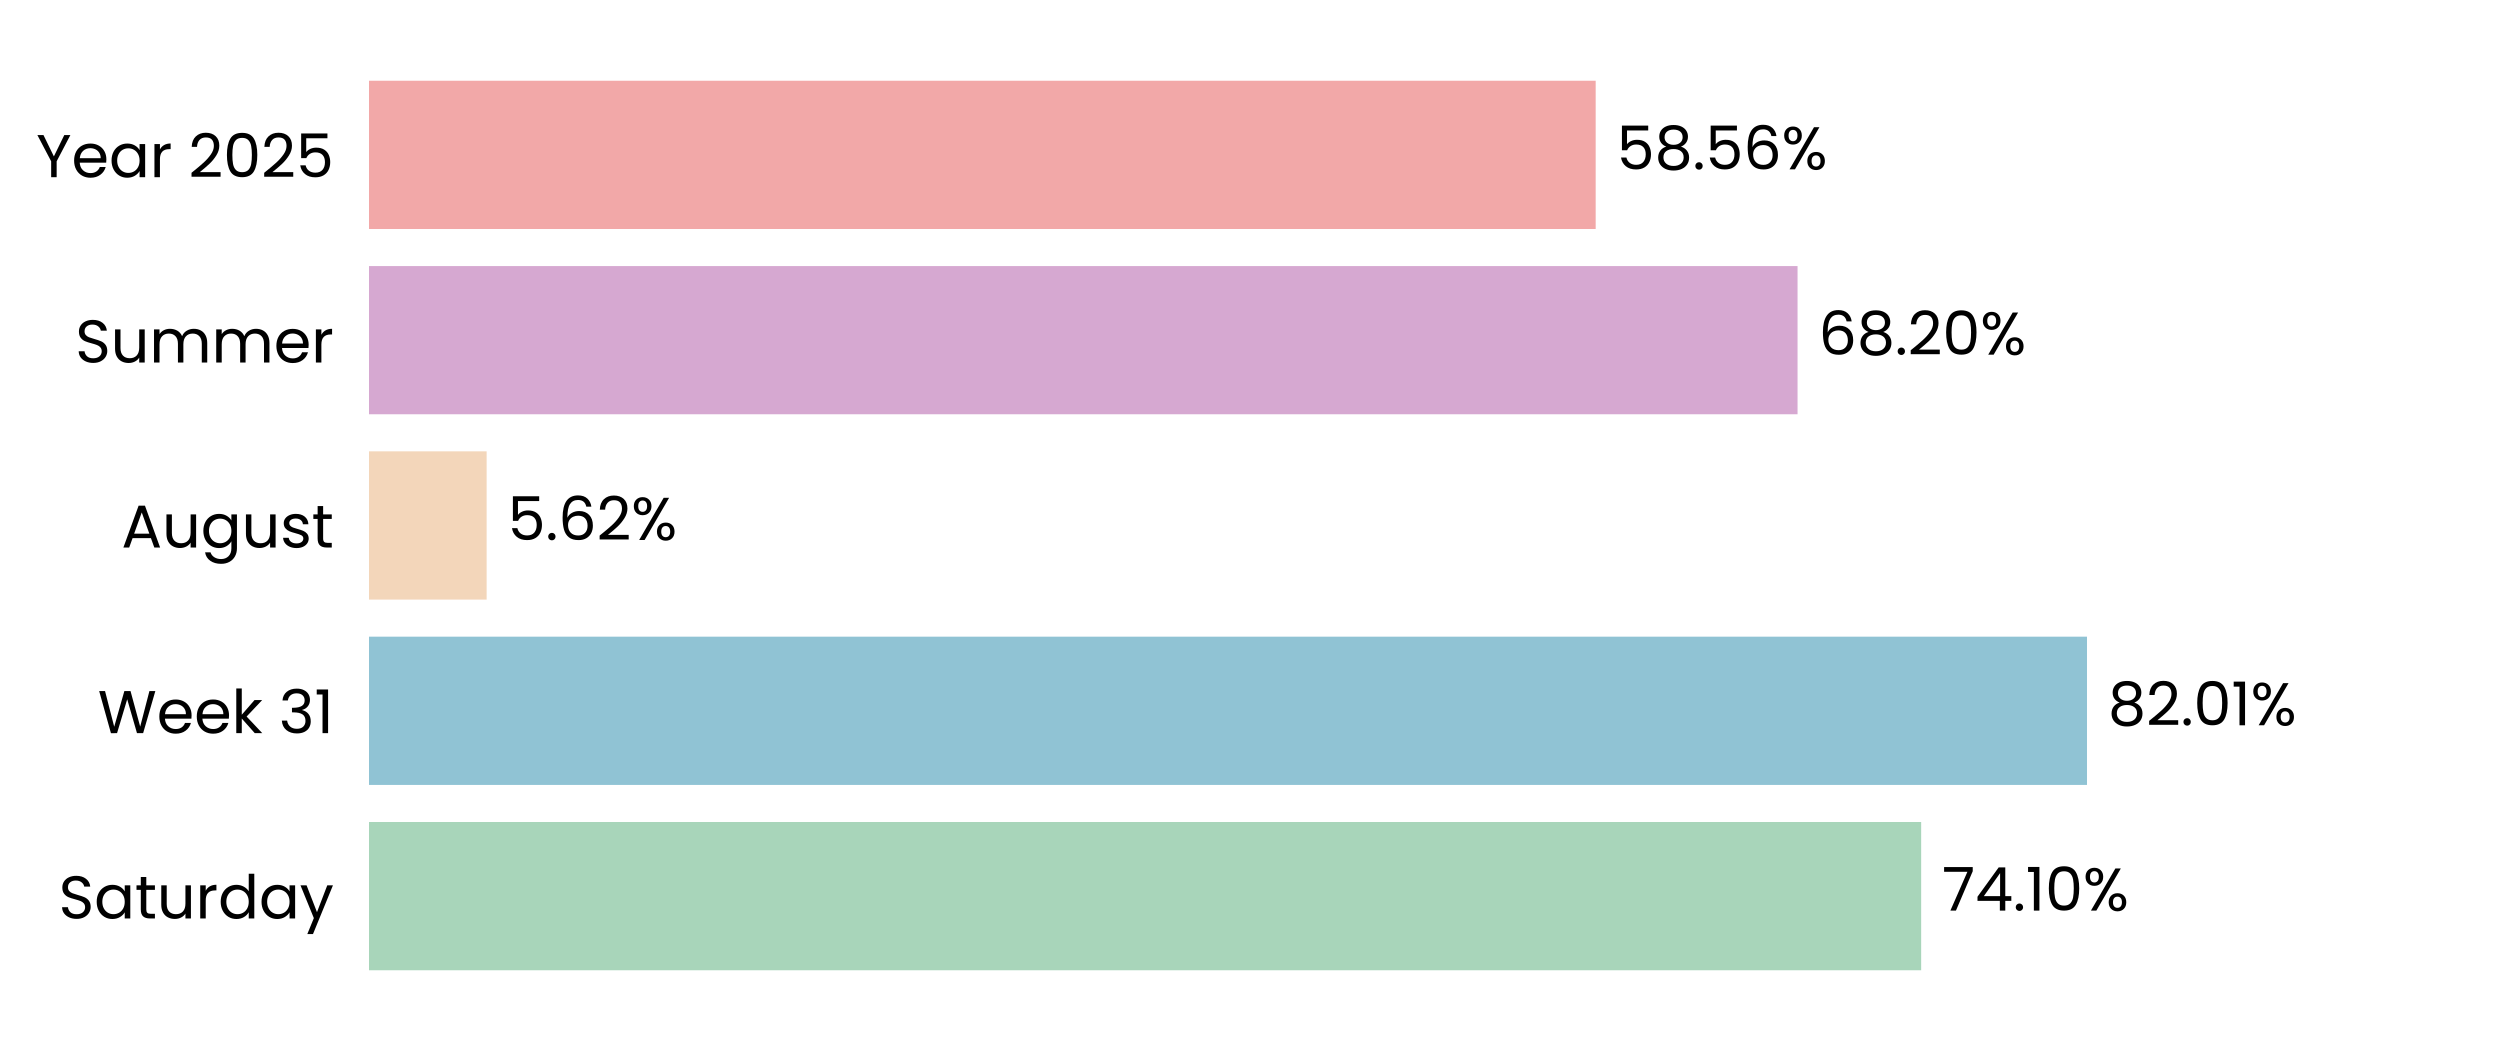
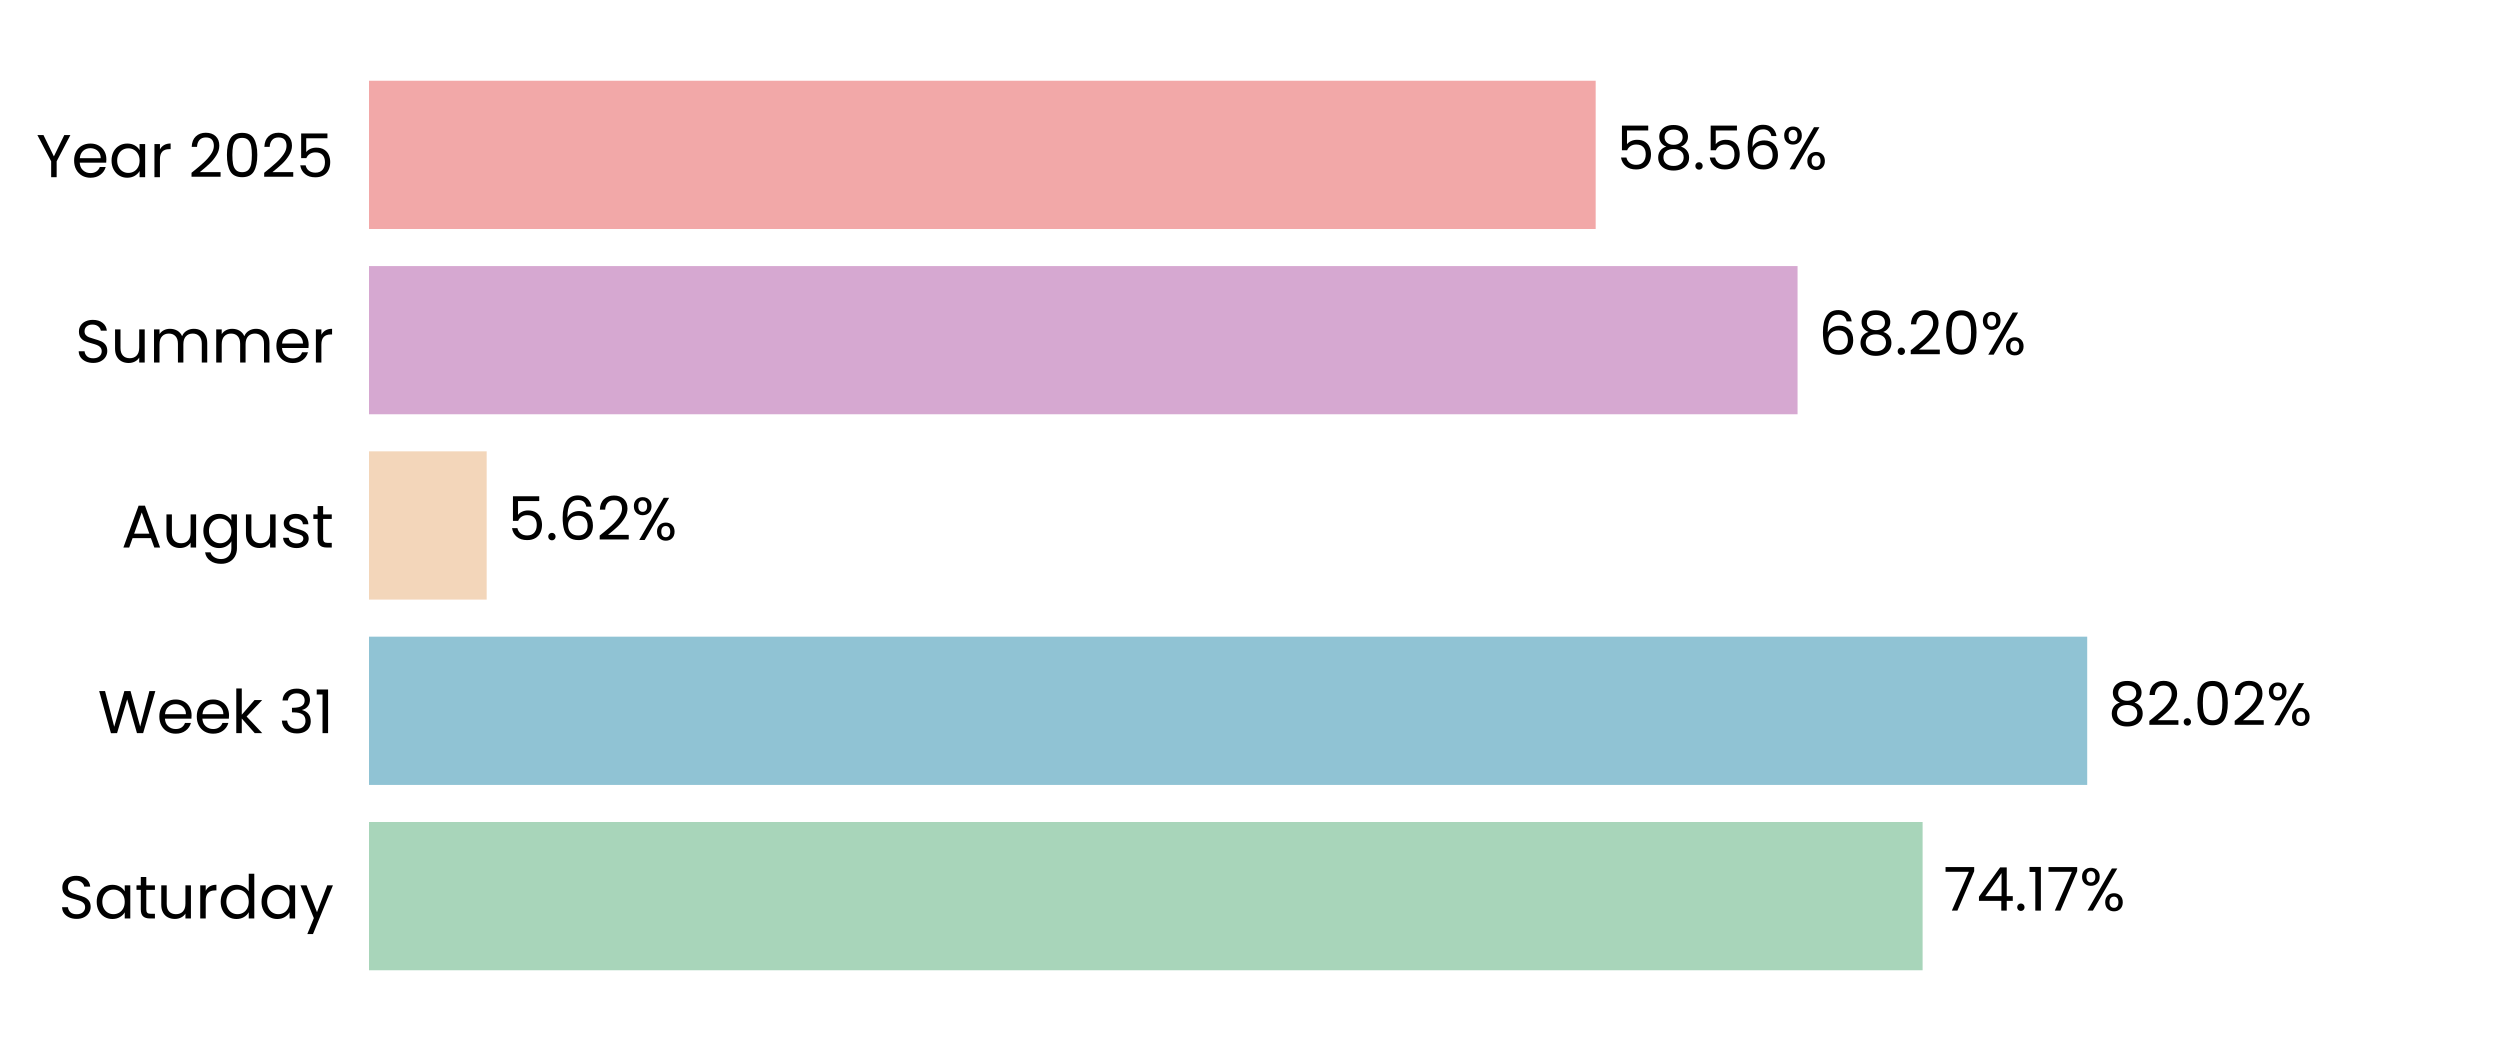
<svg xmlns="http://www.w3.org/2000/svg" xmlns:xlink="http://www.w3.org/1999/xlink" width="496.691pt" height="208.8pt" viewBox="0 0 496.691 208.8" version="1.1">
  <defs>
    <style type="text/css">*{stroke-linejoin: round; stroke-linecap: butt}</style>
  </defs>
  <g id="figure_1">
    <g id="patch_1">
      <path d="M 0 208.8  L 496.691 208.8  L 496.691 0  L 0 0  L 0 208.8  z " style="fill: none" />
    </g>
    <g id="axes_1">
      <g id="patch_2">
        <path d="M 73.311 201.6  L 489.491 201.6  L 489.491 7.2  L 73.311 7.2  L 73.311 201.6  z " style="fill: none" />
      </g>
      <g id="patch_3">
-         <path d="M 73.311 192.764  L 381.689 192.764  L 381.689 163.309  L 73.311 163.309  z " clip-path="url(#p50c7bb418a)" style="fill: #a8d5ba" />
+         <path d="M 73.311 192.764  L 381.978 192.764  L 381.978 163.309  L 73.311 163.309  z " clip-path="url(#p07b8cbca20)" style="fill: #a8d5ba" />
      </g>
      <g id="patch_4">
-         <path d="M 73.311 155.945  L 414.637 155.945  L 414.637 126.491  L 73.311 126.491  z " clip-path="url(#p50c7bb418a)" style="fill: #90c3d4" />
+         <path d="M 73.311 155.945  L 414.678 155.945  L 414.678 126.491  L 73.311 126.491  z " clip-path="url(#p07b8cbca20)" style="fill: #90c3d4" />
      </g>
      <g id="patch_5">
-         <path d="M 73.311 119.127  L 96.684 119.127  L 96.684 89.673  L 73.311 89.673  z " clip-path="url(#p50c7bb418a)" style="fill: #f3d6ba" />
+         <path d="M 73.311 119.127  L 96.693 119.127  L 96.693 89.673  L 73.311 89.673  z " clip-path="url(#p07b8cbca20)" style="fill: #f3d6ba" />
      </g>
      <g id="patch_6">
-         <path d="M 73.311 82.309  L 357.132 82.309  L 357.132 52.855  L 73.311 52.855  z " clip-path="url(#p50c7bb418a)" style="fill: #d6a8d1" />
+         <path d="M 73.311 82.309  L 357.135 82.309  L 357.135 52.855  L 73.311 52.855  z " clip-path="url(#p07b8cbca20)" style="fill: #d6a8d1" />
      </g>
      <g id="patch_7">
-         <path d="M 73.311 45.491  L 317.023 45.491  L 317.023 16.036  L 73.311 16.036  z " clip-path="url(#p50c7bb418a)" style="fill: #f2a8a8" />
+         <path d="M 73.311 45.491  L 317.024 45.491  L 317.024 16.036  L 73.311 16.036  z " clip-path="url(#p07b8cbca20)" style="fill: #f2a8a8" />
      </g>
      <g id="matplotlib.axis_1">
        <g id="ytick_1">
          <g id="text_1">
            <g transform="translate(11.65312 182.4764) scale(0.12 -0.12)">
              <defs>
                <path id="Poppins-Regular-53" d="M 1907 -45  Q 1466 -45 1117 112  Q 768 269 569 547  Q 371 826 365 1190  L 986 1190  Q 1018 877 1245 662  Q 1472 448 1907 448  Q 2323 448 2563 656  Q 2803 864 2803 1190  Q 2803 1446 2662 1606  Q 2522 1766 2310 1849  Q 2099 1933 1741 2029  Q 1299 2144 1033 2259  Q 768 2374 579 2620  Q 390 2867 390 3283  Q 390 3648 576 3929  Q 762 4211 1098 4364  Q 1434 4518 1869 4518  Q 2496 4518 2896 4204  Q 3296 3891 3347 3373  L 2707 3373  Q 2675 3629 2438 3824  Q 2202 4019 1811 4019  Q 1446 4019 1216 3830  Q 986 3642 986 3302  Q 986 3059 1123 2905  Q 1261 2752 1462 2672  Q 1664 2592 2029 2490  Q 2470 2368 2739 2249  Q 3008 2131 3200 1884  Q 3392 1638 3392 1216  Q 3392 890 3219 602  Q 3046 314 2707 134  Q 2368 -45 1907 -45  z " transform="scale(0.015625)" />
                <path id="Poppins-Regular-61" d="M 275 1766  Q 275 2304 492 2710  Q 710 3117 1091 3341  Q 1472 3565 1939 3565  Q 2400 3565 2739 3366  Q 3078 3168 3245 2867  L 3245 3507  L 3834 3507  L 3834 0  L 3245 0  L 3245 653  Q 3072 346 2729 144  Q 2387 -58 1933 -58  Q 1466 -58 1088 172  Q 710 403 492 819  Q 275 1235 275 1766  z M 3245 1760  Q 3245 2157 3085 2451  Q 2925 2746 2653 2902  Q 2381 3059 2054 3059  Q 1728 3059 1459 2905  Q 1190 2752 1030 2457  Q 870 2163 870 1766  Q 870 1363 1030 1065  Q 1190 768 1459 611  Q 1728 454 2054 454  Q 2381 454 2653 611  Q 2925 768 3085 1065  Q 3245 1363 3245 1760  z " transform="scale(0.015625)" />
                <path id="Poppins-Regular-74" d="M 1203 3027  L 1203 960  Q 1203 704 1312 598  Q 1421 493 1690 493  L 2118 493  L 2118 0  L 1594 0  Q 1107 0 864 224  Q 621 448 621 960  L 621 3027  L 166 3027  L 166 3507  L 621 3507  L 621 4390  L 1203 4390  L 1203 3507  L 2118 3507  L 2118 3027  L 1203 3027  z " transform="scale(0.015625)" />
                <path id="Poppins-Regular-75" d="M 3603 3507  L 3603 0  L 3021 0  L 3021 518  Q 2854 250 2556 99  Q 2259 -51 1901 -51  Q 1491 -51 1164 118  Q 838 288 649 627  Q 461 966 461 1453  L 461 3507  L 1037 3507  L 1037 1530  Q 1037 1011 1299 732  Q 1562 454 2016 454  Q 2483 454 2752 742  Q 3021 1030 3021 1581  L 3021 3507  L 3603 3507  z " transform="scale(0.015625)" />
                <path id="Poppins-Regular-72" d="M 1075 2938  Q 1229 3238 1513 3404  Q 1798 3571 2208 3571  L 2208 2970  L 2054 2970  Q 1075 2970 1075 1907  L 1075 0  L 493 0  L 493 3507  L 1075 3507  L 1075 2938  z " transform="scale(0.015625)" />
                <path id="Poppins-Regular-64" d="M 275 1766  Q 275 2304 492 2710  Q 710 3117 1091 3341  Q 1472 3565 1946 3565  Q 2355 3565 2707 3376  Q 3059 3187 3245 2880  L 3245 4736  L 3834 4736  L 3834 0  L 3245 0  L 3245 659  Q 3072 346 2733 144  Q 2394 -58 1939 -58  Q 1472 -58 1091 172  Q 710 403 492 819  Q 275 1235 275 1766  z M 3245 1760  Q 3245 2157 3085 2451  Q 2925 2746 2653 2902  Q 2381 3059 2054 3059  Q 1728 3059 1459 2905  Q 1190 2752 1030 2457  Q 870 2163 870 1766  Q 870 1363 1030 1065  Q 1190 768 1459 611  Q 1728 454 2054 454  Q 2381 454 2653 611  Q 2925 768 3085 1065  Q 3245 1363 3245 1760  z " transform="scale(0.015625)" />
                <path id="Poppins-Regular-79" d="M 3514 3507  L 1402 -1651  L 800 -1651  L 1491 38  L 77 3507  L 723 3507  L 1824 666  L 2912 3507  L 3514 3507  z " transform="scale(0.015625)" />
              </defs>
              <use xlink:href="#Poppins-Regular-53" />
              <use xlink:href="#Poppins-Regular-61" transform="translate(58.7 0)" />
              <use xlink:href="#Poppins-Regular-74" transform="translate(126.3 0)" />
              <use xlink:href="#Poppins-Regular-75" transform="translate(162.7 0)" />
              <use xlink:href="#Poppins-Regular-72" transform="translate(226.7 0)" />
              <use xlink:href="#Poppins-Regular-64" transform="translate(264 0)" />
              <use xlink:href="#Poppins-Regular-61" transform="translate(331.5999 0)" />
              <use xlink:href="#Poppins-Regular-79" transform="translate(399.1999 0)" />
            </g>
          </g>
        </g>
        <g id="ytick_2">
          <g id="text_2">
            <g transform="translate(19.42687 145.6582) scale(0.12 -0.12)">
              <defs>
                <path id="Poppins-Regular-57" d="M 6099 4461  L 4806 0  L 4154 0  L 3117 3590  L 2042 0  L 1395 -6  L 147 4461  L 768 4461  L 1741 678  L 2816 4461  L 3469 4461  L 4493 691  L 5472 4461  L 6099 4461  z " transform="scale(0.015625)" />
                <path id="Poppins-Regular-65" d="M 3693 1888  Q 3693 1722 3674 1536  L 870 1536  Q 902 1018 1225 726  Q 1549 435 2010 435  Q 2387 435 2640 611  Q 2893 787 2995 1082  L 3622 1082  Q 3482 576 3059 259  Q 2637 -58 2010 -58  Q 1510 -58 1116 166  Q 723 390 499 803  Q 275 1216 275 1760  Q 275 2304 492 2713  Q 710 3123 1104 3344  Q 1498 3565 2010 3565  Q 2509 3565 2893 3347  Q 3277 3130 3485 2749  Q 3693 2368 3693 1888  z M 3091 2010  Q 3091 2342 2944 2582  Q 2797 2822 2544 2947  Q 2291 3072 1984 3072  Q 1542 3072 1232 2790  Q 922 2509 877 2010  L 3091 2010  z " transform="scale(0.015625)" />
                <path id="Poppins-Regular-6b" d="M 2451 0  L 1075 1549  L 1075 0  L 493 0  L 493 4736  L 1075 4736  L 1075 1952  L 2426 3507  L 3238 3507  L 1587 1760  L 3245 0  L 2451 0  z " transform="scale(0.015625)" />
                <path id="Poppins-Regular-20" transform="scale(0.015625)" />
                <path id="Poppins-Regular-33" d="M 384 3462  Q 429 4051 838 4384  Q 1248 4717 1901 4717  Q 2336 4717 2653 4560  Q 2970 4403 3133 4134  Q 3296 3866 3296 3526  Q 3296 3130 3069 2842  Q 2842 2554 2477 2470  L 2477 2438  Q 2893 2336 3136 2035  Q 3379 1734 3379 1248  Q 3379 883 3212 592  Q 3046 301 2713 134  Q 2381 -32 1914 -32  Q 1235 -32 800 323  Q 365 678 314 1331  L 877 1331  Q 922 947 1190 704  Q 1459 461 1907 461  Q 2355 461 2588 694  Q 2822 928 2822 1299  Q 2822 1779 2502 1990  Q 2182 2202 1536 2202  L 1389 2202  L 1389 2688  L 1542 2688  Q 2131 2694 2432 2883  Q 2733 3072 2733 3469  Q 2733 3808 2512 4013  Q 2291 4218 1882 4218  Q 1485 4218 1241 4013  Q 998 3808 954 3462  L 384 3462  z " transform="scale(0.015625)" />
                <path id="Poppins-Regular-31" d="M 243 4096  L 243 4627  L 1446 4627  L 1446 0  L 858 0  L 858 4096  L 243 4096  z " transform="scale(0.015625)" />
              </defs>
              <use xlink:href="#Poppins-Regular-57" />
              <use xlink:href="#Poppins-Regular-65" transform="translate(97.59999 0)" />
              <use xlink:href="#Poppins-Regular-65" transform="translate(159.6 0)" />
              <use xlink:href="#Poppins-Regular-6b" transform="translate(221.6 0)" />
              <use xlink:href="#Poppins-Regular-20" transform="translate(273.0999 0)" />
              <use xlink:href="#Poppins-Regular-33" transform="translate(299.7999 0)" />
              <use xlink:href="#Poppins-Regular-31" transform="translate(358.6999 0)" />
            </g>
          </g>
        </g>
        <g id="ytick_3">
          <g id="text_3">
            <g transform="translate(24.11812 108.78) scale(0.12 -0.12)">
              <defs>
                <path id="Poppins-Regular-41" d="M 3130 992  L 1184 992  L 826 0  L 211 0  L 1824 4435  L 2496 4435  L 4102 0  L 3488 0  L 3130 992  z M 2963 1466  L 2157 3718  L 1350 1466  L 2963 1466  z " transform="scale(0.015625)" />
                <path id="Poppins-Regular-67" d="M 1939 3565  Q 2394 3565 2736 3366  Q 3078 3168 3245 2867  L 3245 3507  L 3834 3507  L 3834 -77  Q 3834 -557 3629 -931  Q 3424 -1306 3043 -1517  Q 2662 -1728 2157 -1728  Q 1466 -1728 1005 -1401  Q 544 -1075 461 -512  L 1037 -512  Q 1133 -832 1433 -1027  Q 1734 -1222 2157 -1222  Q 2637 -1222 2941 -921  Q 3245 -621 3245 -77  L 3245 659  Q 3072 352 2733 147  Q 2394 -58 1939 -58  Q 1472 -58 1091 172  Q 710 403 492 819  Q 275 1235 275 1766  Q 275 2304 492 2710  Q 710 3117 1091 3341  Q 1472 3565 1939 3565  z M 3245 1760  Q 3245 2157 3085 2451  Q 2925 2746 2653 2902  Q 2381 3059 2054 3059  Q 1728 3059 1459 2905  Q 1190 2752 1030 2457  Q 870 2163 870 1766  Q 870 1363 1030 1065  Q 1190 768 1459 611  Q 1728 454 2054 454  Q 2381 454 2653 611  Q 2925 768 3085 1065  Q 3245 1363 3245 1760  z " transform="scale(0.015625)" />
                <path id="Poppins-Regular-73" d="M 1734 -58  Q 1331 -58 1011 80  Q 691 218 505 464  Q 320 710 301 1030  L 902 1030  Q 928 768 1149 601  Q 1370 435 1728 435  Q 2061 435 2253 582  Q 2445 730 2445 954  Q 2445 1184 2240 1296  Q 2035 1408 1606 1517  Q 1216 1619 969 1724  Q 723 1830 547 2038  Q 371 2246 371 2586  Q 371 2854 531 3078  Q 691 3302 985 3433  Q 1280 3565 1658 3565  Q 2240 3565 2598 3270  Q 2957 2976 2982 2464  L 2400 2464  Q 2381 2739 2179 2905  Q 1978 3072 1638 3072  Q 1325 3072 1139 2937  Q 954 2803 954 2586  Q 954 2413 1066 2301  Q 1178 2189 1347 2121  Q 1517 2054 1818 1971  Q 2195 1869 2432 1769  Q 2669 1670 2838 1472  Q 3008 1274 3014 954  Q 3014 666 2854 435  Q 2694 205 2403 73  Q 2112 -58 1734 -58  z " transform="scale(0.015625)" />
              </defs>
              <use xlink:href="#Poppins-Regular-41" />
              <use xlink:href="#Poppins-Regular-75" transform="translate(67.39999 0)" />
              <use xlink:href="#Poppins-Regular-67" transform="translate(131.4 0)" />
              <use xlink:href="#Poppins-Regular-75" transform="translate(199 0)" />
              <use xlink:href="#Poppins-Regular-73" transform="translate(263 0)" />
              <use xlink:href="#Poppins-Regular-74" transform="translate(315.2 0)" />
            </g>
          </g>
        </g>
        <g id="ytick_4">
          <g id="text_4">
            <g transform="translate(14.95125 72.02182) scale(0.12 -0.12)">
              <defs>
                <path id="Poppins-Regular-6d" d="M 4710 3571  Q 5120 3571 5440 3401  Q 5760 3232 5945 2893  Q 6131 2554 6131 2067  L 6131 0  L 5555 0  L 5555 1984  Q 5555 2509 5296 2787  Q 5037 3066 4595 3066  Q 4141 3066 3872 2774  Q 3603 2483 3603 1933  L 3603 0  L 3027 0  L 3027 1984  Q 3027 2509 2768 2787  Q 2509 3066 2067 3066  Q 1613 3066 1344 2774  Q 1075 2483 1075 1933  L 1075 0  L 493 0  L 493 3507  L 1075 3507  L 1075 3002  Q 1248 3277 1539 3424  Q 1830 3571 2182 3571  Q 2624 3571 2963 3372  Q 3302 3174 3469 2790  Q 3616 3162 3955 3366  Q 4294 3571 4710 3571  z " transform="scale(0.015625)" />
              </defs>
              <use xlink:href="#Poppins-Regular-53" />
              <use xlink:href="#Poppins-Regular-75" transform="translate(58.7 0)" />
              <use xlink:href="#Poppins-Regular-6d" transform="translate(122.7 0)" />
              <use xlink:href="#Poppins-Regular-6d" transform="translate(225.7 0)" />
              <use xlink:href="#Poppins-Regular-65" transform="translate(328.7 0)" />
              <use xlink:href="#Poppins-Regular-72" transform="translate(390.6999 0)" />
            </g>
          </g>
        </g>
        <g id="ytick_5">
          <g id="text_5">
            <g transform="translate(7.2 35.20364) scale(0.12 -0.12)">
              <defs>
                <path id="Poppins-Regular-59" d="M 3616 4461  L 2163 1683  L 2163 0  L 1581 0  L 1581 1683  L 122 4461  L 768 4461  L 1869 2202  L 2970 4461  L 3616 4461  z " transform="scale(0.015625)" />
                <path id="Poppins-Regular-32" d="M 326 467  Q 1139 1120 1600 1539  Q 2061 1958 2377 2416  Q 2694 2874 2694 3315  Q 2694 3731 2492 3971  Q 2291 4211 1843 4211  Q 1408 4211 1168 3939  Q 928 3667 909 3213  L 346 3213  Q 371 3930 780 4320  Q 1190 4710 1837 4710  Q 2496 4710 2883 4345  Q 3270 3981 3270 3341  Q 3270 2810 2953 2307  Q 2637 1805 2233 1424  Q 1830 1043 1203 538  L 3405 538  L 3405 51  L 326 51  L 326 467  z " transform="scale(0.015625)" />
                <path id="Poppins-Regular-30" d="M 397 2362  Q 397 3462 755 4080  Q 1114 4698 2010 4698  Q 2899 4698 3257 4080  Q 3616 3462 3616 2362  Q 3616 1242 3257 621  Q 2899 0 2010 0  Q 1114 0 755 621  Q 397 1242 397 2362  z M 3040 2362  Q 3040 2918 2966 3305  Q 2893 3693 2665 3929  Q 2438 4166 2010 4166  Q 1574 4166 1347 3929  Q 1120 3693 1046 3305  Q 973 2918 973 2362  Q 973 1786 1046 1395  Q 1120 1005 1347 768  Q 1574 531 2010 531  Q 2438 531 2665 768  Q 2893 1005 2966 1395  Q 3040 1786 3040 2362  z " transform="scale(0.015625)" />
                <path id="Poppins-Regular-35" d="M 3347 4122  L 1101 4122  L 1101 2662  Q 1248 2867 1536 2998  Q 1824 3130 2157 3130  Q 2688 3130 3021 2909  Q 3354 2688 3498 2339  Q 3642 1990 3642 1600  Q 3642 1139 3469 774  Q 3296 410 2941 198  Q 2586 -13 2061 -13  Q 1389 -13 973 332  Q 557 678 467 1254  L 1037 1254  Q 1120 890 1389 685  Q 1658 480 2067 480  Q 2573 480 2829 784  Q 3085 1088 3085 1587  Q 3085 2086 2829 2358  Q 2573 2630 2074 2630  Q 1734 2630 1481 2467  Q 1229 2304 1114 2022  L 563 2022  L 563 4634  L 3347 4634  L 3347 4122  z " transform="scale(0.015625)" />
              </defs>
              <use xlink:href="#Poppins-Regular-59" />
              <use xlink:href="#Poppins-Regular-65" transform="translate(58.39999 0)" />
              <use xlink:href="#Poppins-Regular-61" transform="translate(120.4 0)" />
              <use xlink:href="#Poppins-Regular-72" transform="translate(188 0)" />
              <use xlink:href="#Poppins-Regular-20" transform="translate(225.3 0)" />
              <use xlink:href="#Poppins-Regular-32" transform="translate(252 0)" />
              <use xlink:href="#Poppins-Regular-30" transform="translate(309.4999 0)" />
              <use xlink:href="#Poppins-Regular-32" transform="translate(372.2999 0)" />
              <use xlink:href="#Poppins-Regular-35" transform="translate(429.7999 0)" />
            </g>
          </g>
        </g>
      </g>
      <g id="text_6">
-         <g transform="translate(385.8509 180.9164) scale(0.12 -0.12)">
+         <g transform="translate(386.1399 180.9164) scale(0.12 -0.12)">
          <defs>
            <path id="Poppins-Regular-37" d="M 3245 4173  L 1466 0  L 877 0  L 2682 4115  L 211 4115  L 211 4614  L 3245 4614  L 3245 4173  z " transform="scale(0.015625)" />
            <path id="Poppins-Regular-34" d="M 256 1030  L 256 1472  L 2502 4582  L 3200 4582  L 3200 1536  L 3840 1536  L 3840 1030  L 3200 1030  L 3200 0  L 2624 0  L 2624 1030  L 256 1030  z M 2650 3974  L 928 1536  L 2650 1536  L 2650 3974  z " transform="scale(0.015625)" />
            <path id="Poppins-Regular-2e" d="M 678 -38  Q 512 -38 397 77  Q 282 192 282 358  Q 282 525 397 640  Q 512 755 678 755  Q 838 755 950 640  Q 1062 525 1062 358  Q 1062 192 950 77  Q 838 -38 678 -38  z " transform="scale(0.015625)" />
            <path id="Poppins-Regular-25" d="M 269 3584  Q 269 4019 531 4278  Q 794 4538 1203 4538  Q 1613 4538 1875 4278  Q 2138 4019 2138 3584  Q 2138 3142 1875 2883  Q 1613 2624 1203 2624  Q 794 2624 531 2883  Q 269 3142 269 3584  z M 4006 4467  L 1414 0  L 838 0  L 3430 4467  L 4006 4467  z M 1203 4179  Q 986 4179 861 4028  Q 736 3878 736 3584  Q 736 3290 861 3136  Q 986 2982 1203 2982  Q 1421 2982 1549 3139  Q 1677 3296 1677 3584  Q 1677 3878 1549 4028  Q 1421 4179 1203 4179  z M 2720 883  Q 2720 1325 2982 1584  Q 3245 1843 3654 1843  Q 4064 1843 4323 1584  Q 4582 1325 4582 883  Q 4582 448 4323 185  Q 4064 -77 3654 -77  Q 3245 -77 2982 182  Q 2720 442 2720 883  z M 3648 1478  Q 3430 1478 3302 1328  Q 3174 1178 3174 883  Q 3174 595 3302 444  Q 3430 294 3648 294  Q 3866 294 3994 444  Q 4122 595 4122 883  Q 4122 1178 3994 1328  Q 3866 1478 3648 1478  z " transform="scale(0.015625)" />
          </defs>
          <use xlink:href="#Poppins-Regular-37" />
          <use xlink:href="#Poppins-Regular-34" transform="translate(54.59999 0)" />
          <use xlink:href="#Poppins-Regular-2e" transform="translate(117.5 0)" />
          <use xlink:href="#Poppins-Regular-31" transform="translate(138.5 0)" />
-           <use xlink:href="#Poppins-Regular-30" transform="translate(170.5 0)" />
-           <use xlink:href="#Poppins-Regular-25" transform="translate(233.2999 0)" />
+           <use xlink:href="#Poppins-Regular-37" transform="translate(170.5 0)" />
+           <use xlink:href="#Poppins-Regular-25" transform="translate(225.0999 0)" />
        </g>
      </g>
      <g id="text_7">
-         <g transform="translate(418.7985 144.0982) scale(0.12 -0.12)">
+         <g transform="translate(418.8397 144.0982) scale(0.12 -0.12)">
          <defs>
            <path id="Poppins-Regular-38" d="M 1242 2406  Q 883 2547 691 2816  Q 499 3085 499 3469  Q 499 3814 672 4092  Q 845 4371 1187 4534  Q 1530 4698 2016 4698  Q 2502 4698 2844 4534  Q 3187 4371 3363 4092  Q 3539 3814 3539 3469  Q 3539 3098 3340 2819  Q 3142 2541 2797 2406  Q 3194 2285 3427 1981  Q 3661 1677 3661 1248  Q 3661 832 3456 521  Q 3251 211 2876 41  Q 2502 -128 2016 -128  Q 1530 -128 1162 41  Q 794 211 589 521  Q 384 832 384 1248  Q 384 1677 614 1984  Q 845 2291 1242 2406  z M 2976 3398  Q 2976 3789 2720 4000  Q 2464 4211 2016 4211  Q 1574 4211 1318 4000  Q 1062 3789 1062 3392  Q 1062 3034 1328 2816  Q 1594 2598 2016 2598  Q 2445 2598 2710 2819  Q 2976 3040 2976 3398  z M 2016 2150  Q 1542 2150 1241 1929  Q 941 1709 941 1267  Q 941 858 1232 608  Q 1523 358 2016 358  Q 2509 358 2797 608  Q 3085 858 3085 1267  Q 3085 1696 2790 1923  Q 2496 2150 2016 2150  z " transform="scale(0.015625)" />
          </defs>
          <use xlink:href="#Poppins-Regular-38" />
          <use xlink:href="#Poppins-Regular-32" transform="translate(63.09999 0)" />
          <use xlink:href="#Poppins-Regular-2e" transform="translate(120.6 0)" />
          <use xlink:href="#Poppins-Regular-30" transform="translate(141.6 0)" />
-           <use xlink:href="#Poppins-Regular-31" transform="translate(204.3999 0)" />
-           <use xlink:href="#Poppins-Regular-25" transform="translate(236.3999 0)" />
+           <use xlink:href="#Poppins-Regular-32" transform="translate(204.3999 0)" />
+           <use xlink:href="#Poppins-Regular-25" transform="translate(261.8999 0)" />
        </g>
      </g>
      <g id="text_8">
-         <g transform="translate(100.8459 107.28) scale(0.12 -0.12)">
+         <g transform="translate(100.8552 107.28) scale(0.12 -0.12)">
          <defs>
            <path id="Poppins-Regular-36" d="M 2976 3526  Q 2835 4237 2099 4237  Q 1530 4237 1248 3798  Q 966 3360 973 2355  Q 1120 2688 1462 2877  Q 1805 3066 2227 3066  Q 2886 3066 3280 2656  Q 3674 2246 3674 1523  Q 3674 1088 3504 742  Q 3334 397 2992 192  Q 2650 -13 2163 -13  Q 1504 -13 1133 281  Q 762 576 614 1094  Q 467 1613 467 2374  Q 467 4723 2106 4723  Q 2733 4723 3091 4384  Q 3450 4045 3514 3526  L 2976 3526  z M 2106 2573  Q 1830 2573 1587 2461  Q 1344 2349 1193 2121  Q 1043 1894 1043 1568  Q 1043 1082 1324 778  Q 1606 474 2131 474  Q 2579 474 2844 752  Q 3110 1030 3110 1504  Q 3110 2003 2854 2288  Q 2598 2573 2106 2573  z " transform="scale(0.015625)" />
          </defs>
          <use xlink:href="#Poppins-Regular-35" />
          <use xlink:href="#Poppins-Regular-2e" transform="translate(62.79999 0)" />
          <use xlink:href="#Poppins-Regular-36" transform="translate(83.79997 0)" />
          <use xlink:href="#Poppins-Regular-32" transform="translate(147.3 0)" />
          <use xlink:href="#Poppins-Regular-25" transform="translate(204.7999 0)" />
        </g>
      </g>
      <g id="text_9">
-         <g transform="translate(361.2941 70.46182) scale(0.12 -0.12)">
+         <g transform="translate(361.2973 70.46182) scale(0.12 -0.12)">
          <use xlink:href="#Poppins-Regular-36" />
          <use xlink:href="#Poppins-Regular-38" transform="translate(63.49999 0)" />
          <use xlink:href="#Poppins-Regular-2e" transform="translate(126.6 0)" />
          <use xlink:href="#Poppins-Regular-32" transform="translate(147.6 0)" />
          <use xlink:href="#Poppins-Regular-30" transform="translate(205.0999 0)" />
          <use xlink:href="#Poppins-Regular-25" transform="translate(267.8999 0)" />
        </g>
      </g>
      <g id="text_10">
-         <g transform="translate(321.1846 33.64364) scale(0.12 -0.12)">
+         <g transform="translate(321.1854 33.64364) scale(0.12 -0.12)">
          <use xlink:href="#Poppins-Regular-35" />
          <use xlink:href="#Poppins-Regular-38" transform="translate(62.79999 0)" />
          <use xlink:href="#Poppins-Regular-2e" transform="translate(125.9 0)" />
          <use xlink:href="#Poppins-Regular-35" transform="translate(146.9 0)" />
          <use xlink:href="#Poppins-Regular-36" transform="translate(209.7 0)" />
          <use xlink:href="#Poppins-Regular-25" transform="translate(273.1999 0)" />
        </g>
      </g>
    </g>
  </g>
  <defs>
-     <clipPath id="p50c7bb418a">
+     <clipPath id="p07b8cbca20">
      <rect x="73.311" y="7.2" width="416.18" height="194.4" />
    </clipPath>
  </defs>
</svg>
